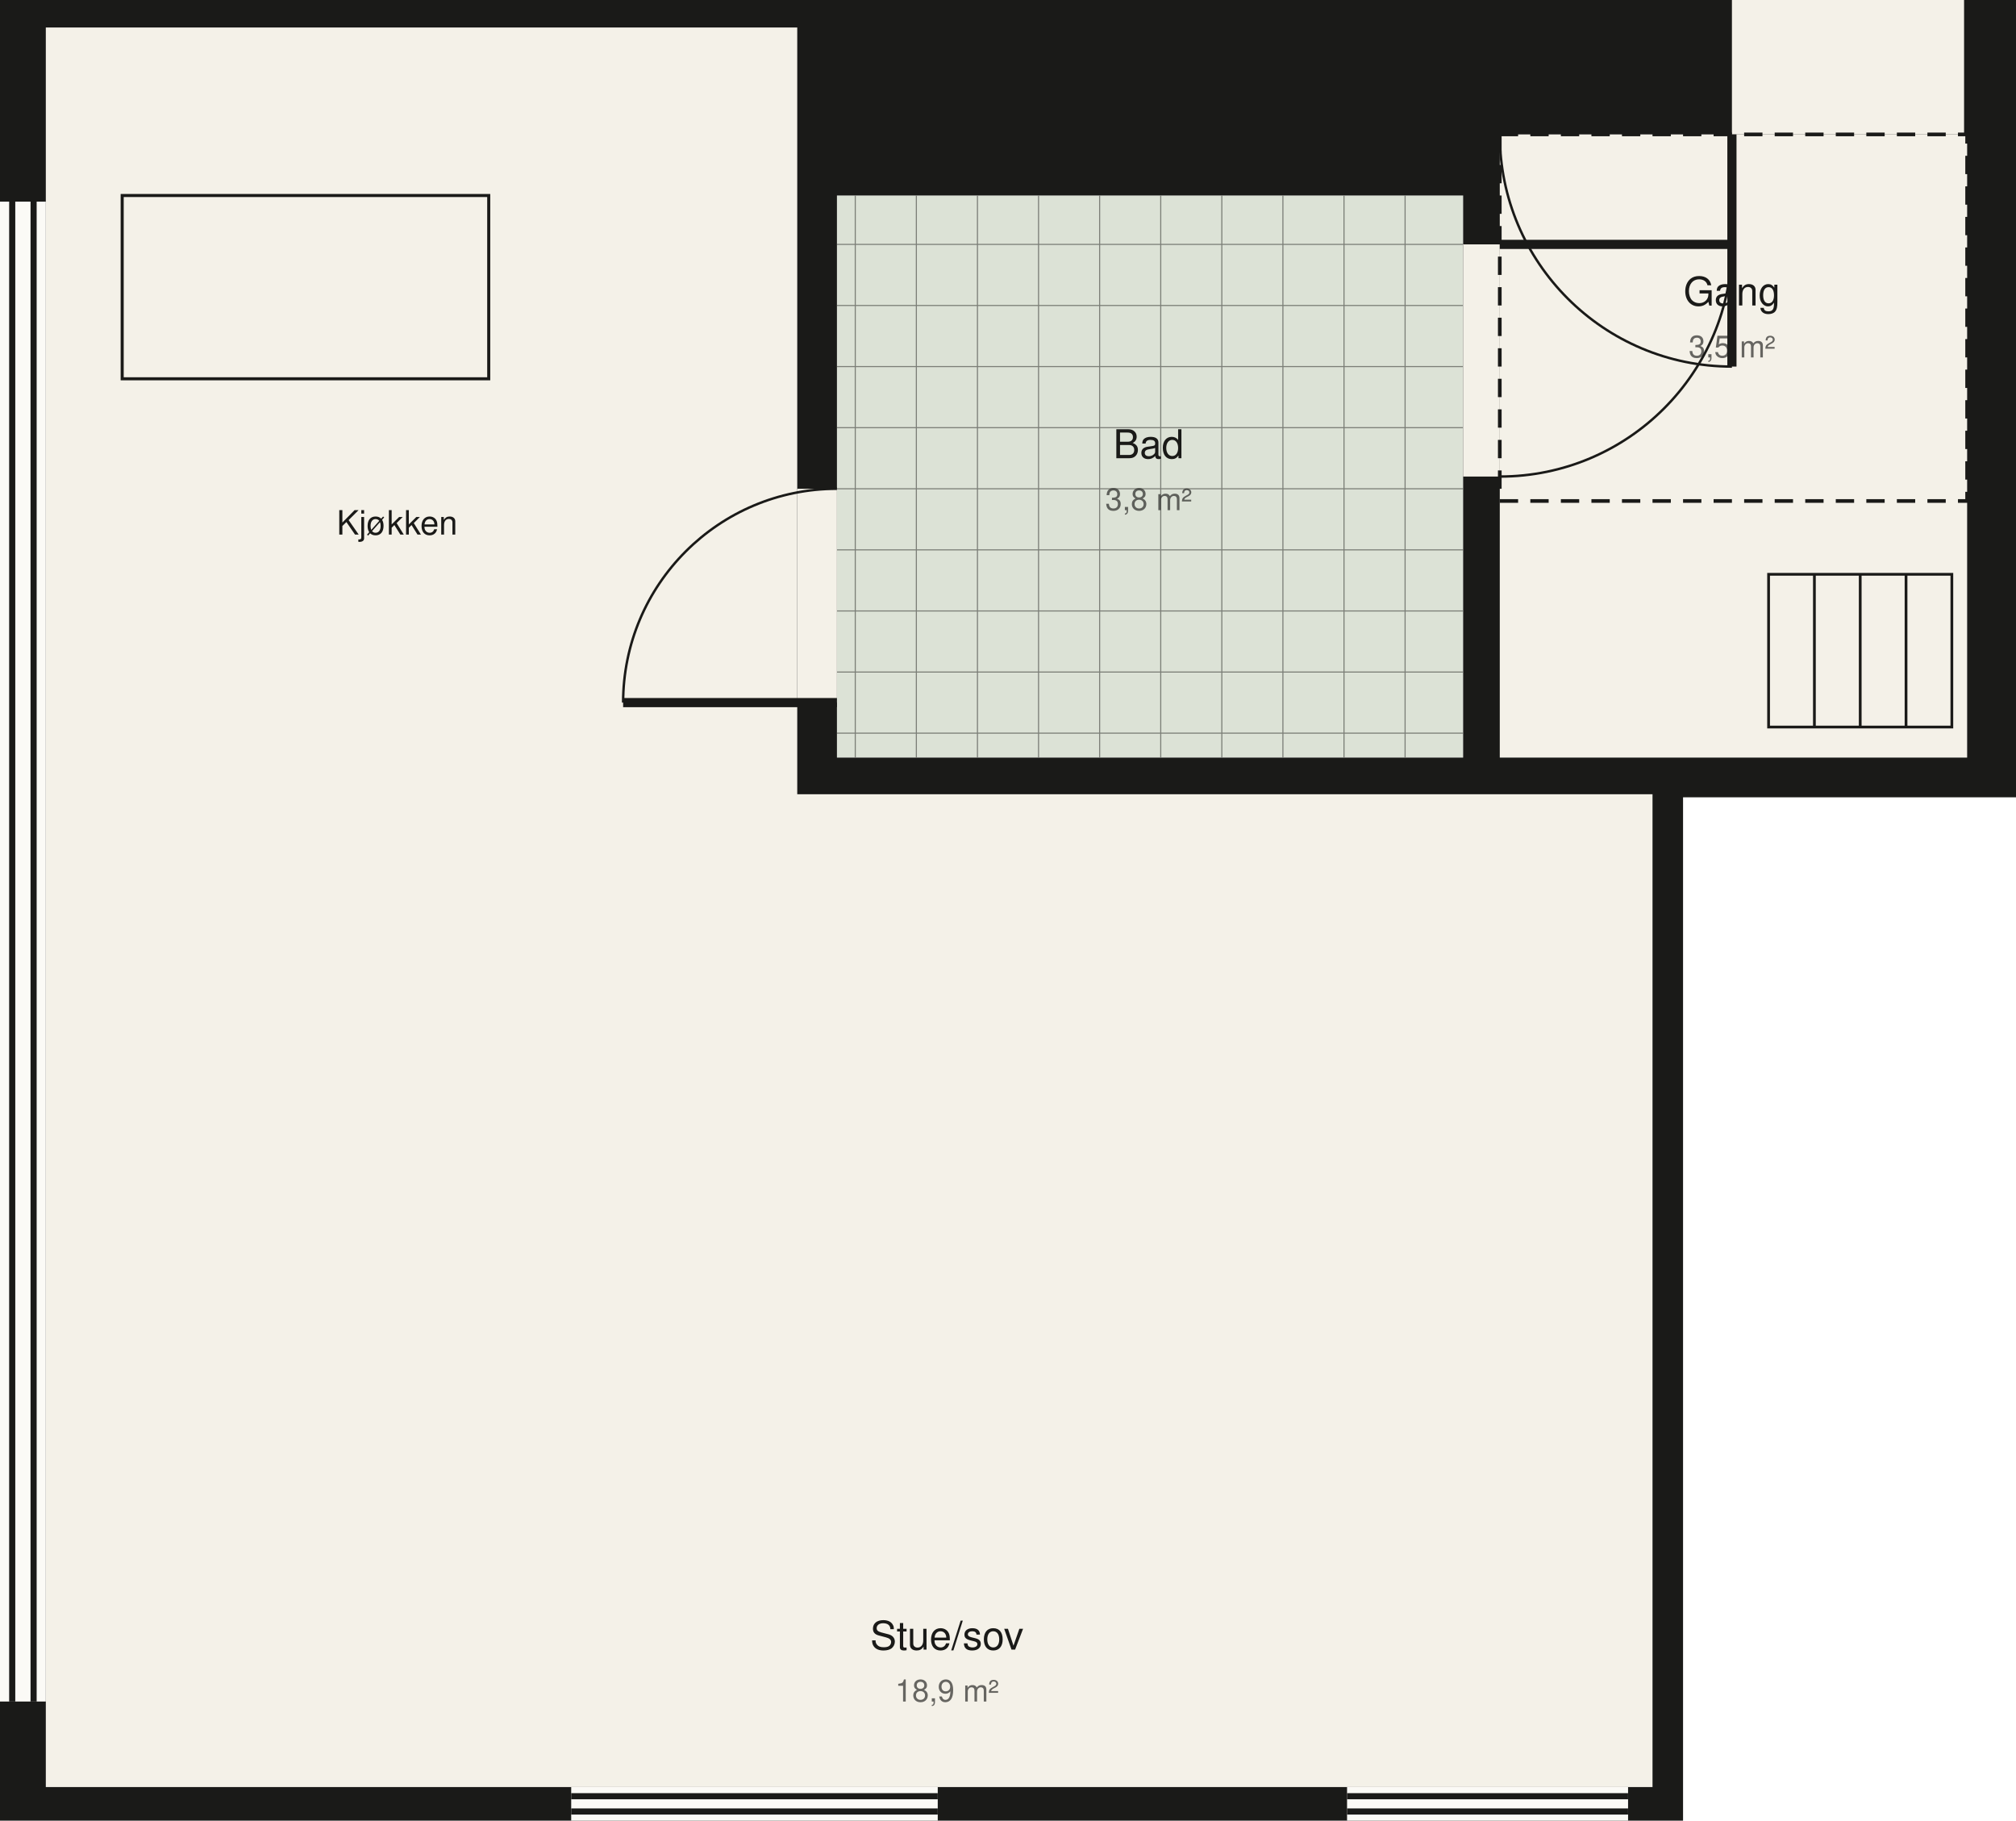
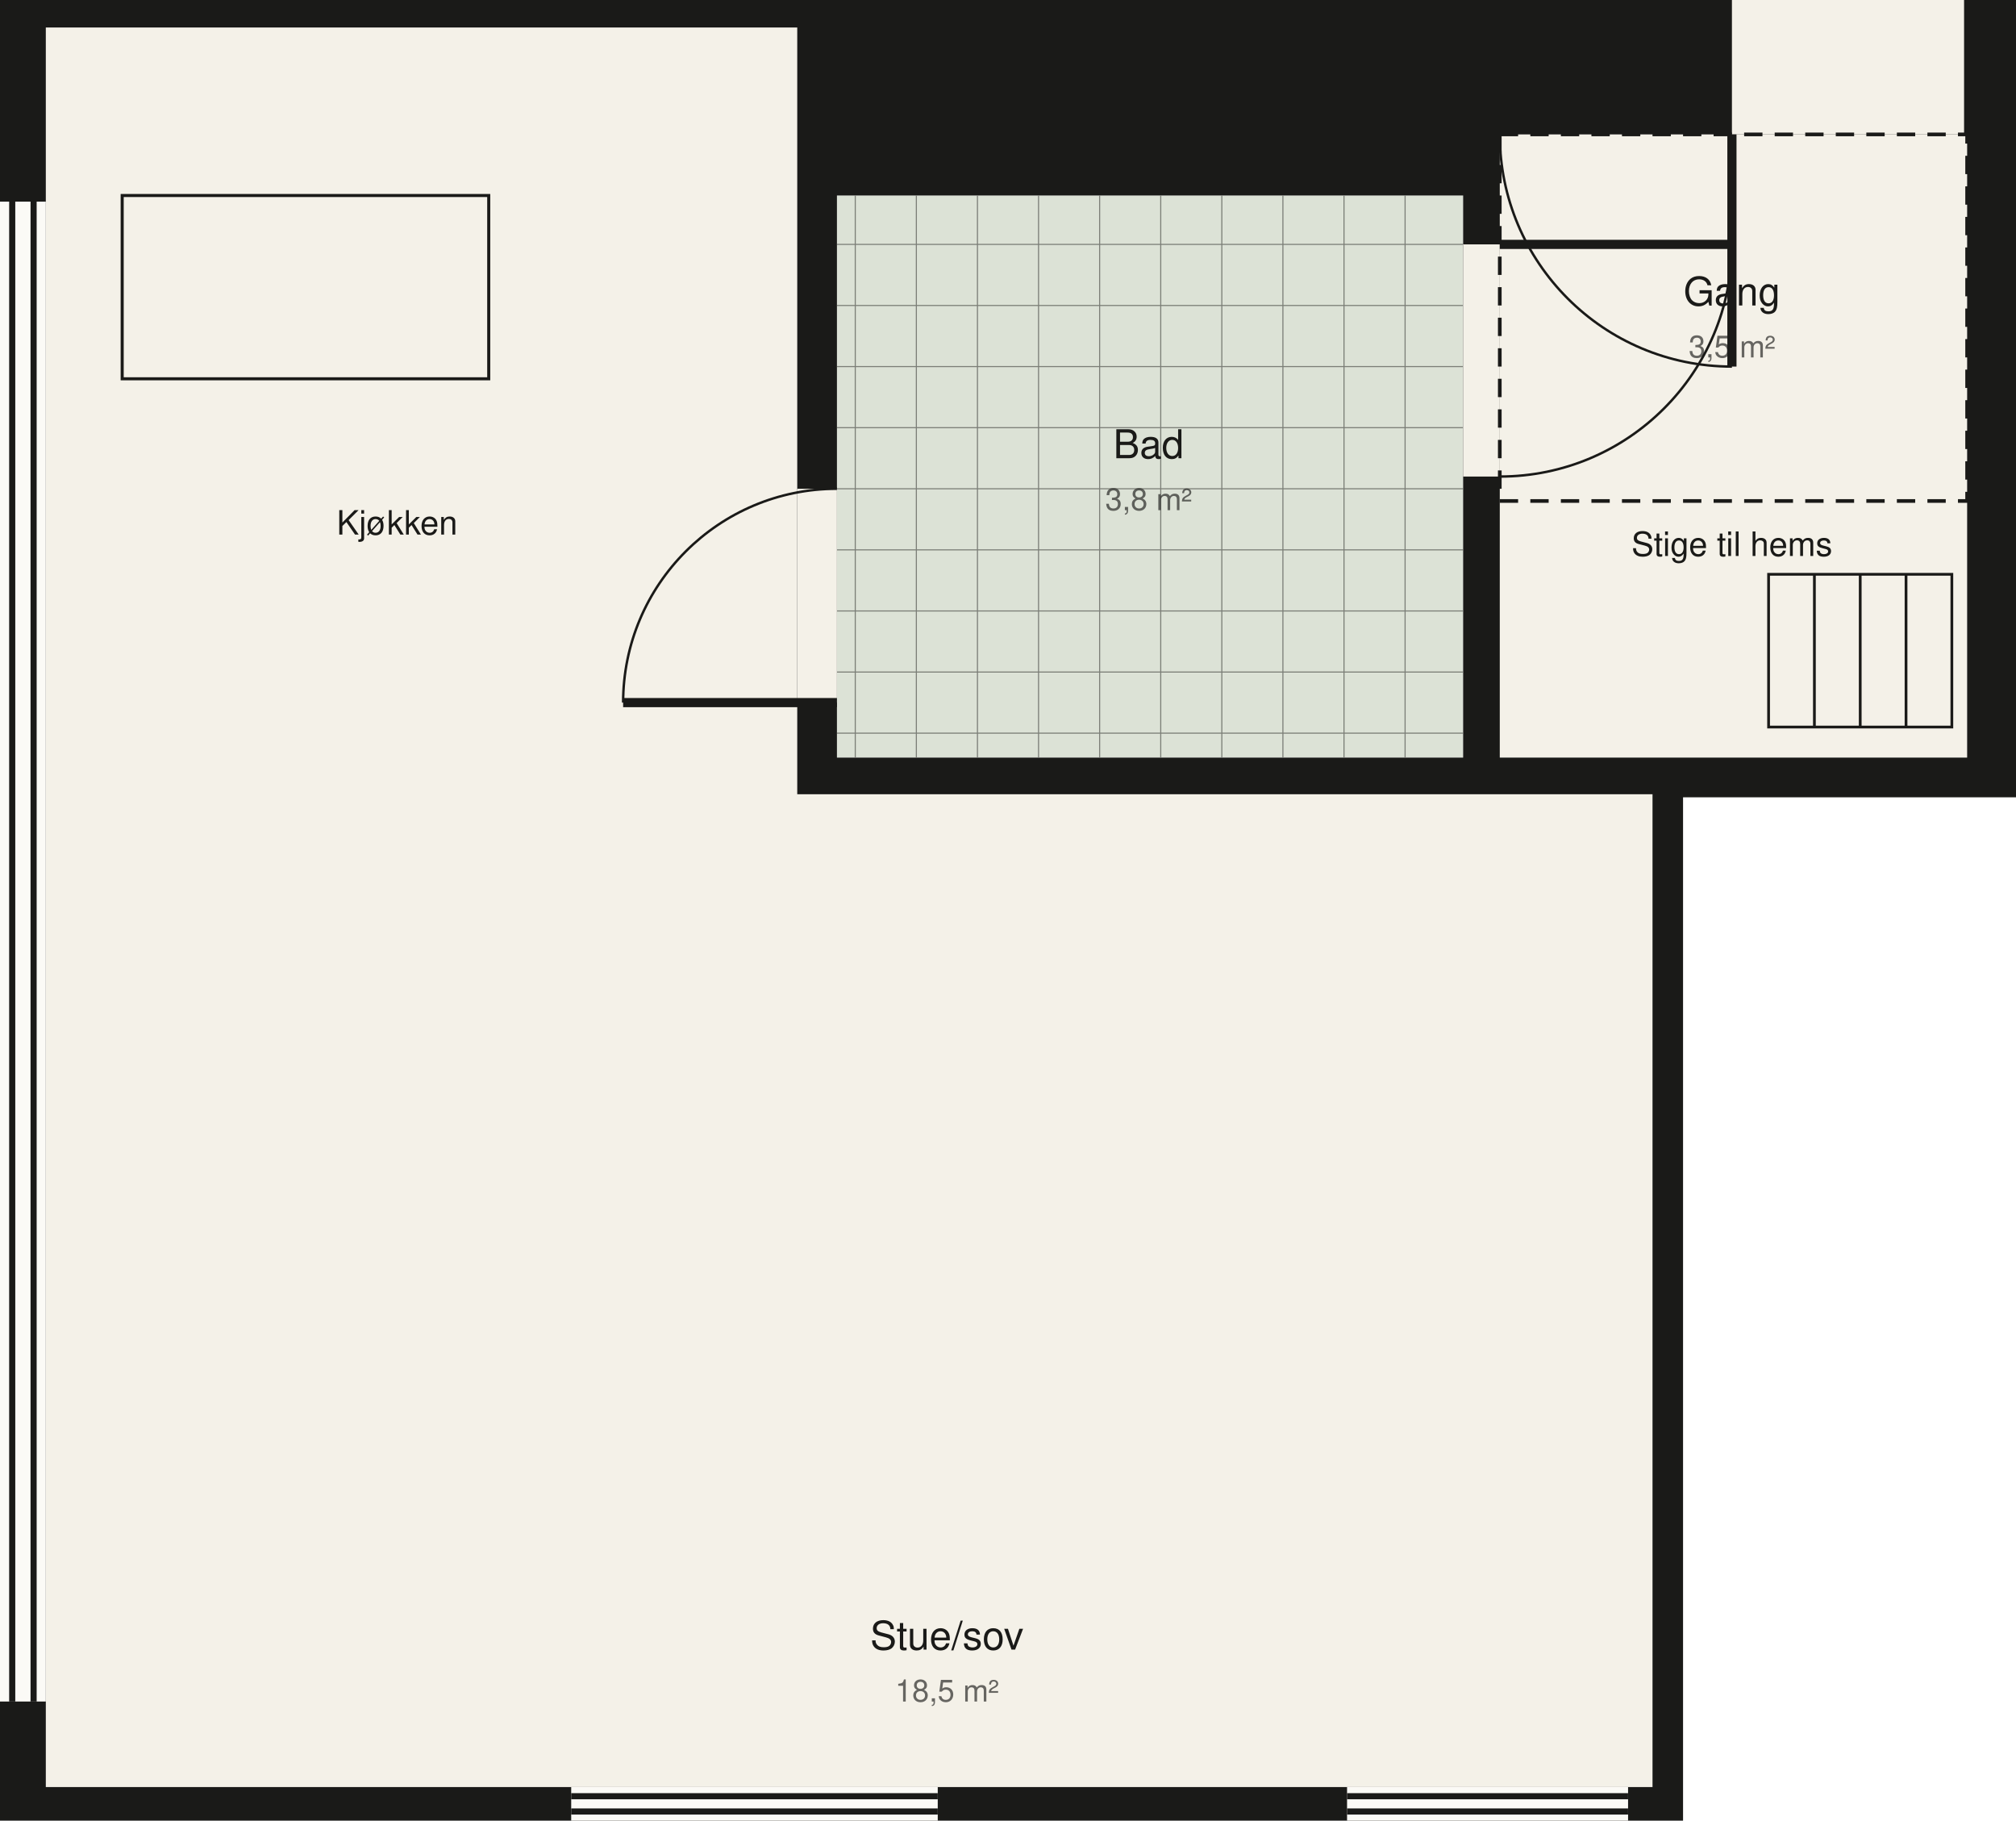
<svg xmlns="http://www.w3.org/2000/svg" viewBox="0 0 660 596">
  <polygon points="15,9 261,9 261,260 541,260 541,585 15,585" fill="#F4F1E8" />
  <polygon points="274,64 479,64 479,248 274,248" fill="#DCE2D6" />
  <polygon points="491,44 644,44 644,248 491,248" fill="#F4F1E8" />
  <clipPath id="bad1">
    <polygon points="274,64 479,64 479,248 274,248" />
  </clipPath>
  <g clip-path="url(#bad1)" stroke="#1A1A18" stroke-width="0.35" opacity="0.5">
    <line x1="280" y1="64" x2="280" y2="248" />
    <line x1="300" y1="64" x2="300" y2="248" />
    <line x1="320" y1="64" x2="320" y2="248" />
    <line x1="340" y1="64" x2="340" y2="248" />
    <line x1="360" y1="64" x2="360" y2="248" />
    <line x1="380" y1="64" x2="380" y2="248" />
    <line x1="400" y1="64" x2="400" y2="248" />
    <line x1="420" y1="64" x2="420" y2="248" />
    <line x1="440" y1="64" x2="440" y2="248" />
    <line x1="460" y1="64" x2="460" y2="248" />
    <line x1="274" y1="80" x2="479" y2="80" />
    <line x1="274" y1="100" x2="479" y2="100" />
    <line x1="274" y1="120" x2="479" y2="120" />
    <line x1="274" y1="140" x2="479" y2="140" />
    <line x1="274" y1="160" x2="479" y2="160" />
    <line x1="274" y1="180" x2="479" y2="180" />
    <line x1="274" y1="200" x2="479" y2="200" />
    <line x1="274" y1="220" x2="479" y2="220" />
    <line x1="274" y1="240" x2="479" y2="240" />
  </g>
  <path d="M 0 0 L 660 0 L 660 261 L 551 261 L 551 596 L 0 596 Z M 15 9 L 261 9 L 261 260 L 541 260 L 541 585 L 15 585 Z M 274 64 L 479 64 L 479 248 L 274 248 Z M 491 44 L 644 44 L 644 248 L 491 248 Z" fill="#1A1A18" fill-rule="evenodd" />
  <rect x="567" y="0" width="76" height="44" fill="#F4F1E8" />
  <line x1="567" y1="44" x2="567" y2="120" stroke="#1A1A18" stroke-width="3" />
  <path d="M 567 120 A 76 76 0 0 1 491 44" fill="none" stroke="#1A1A18" stroke-width="0.8" />
  <rect x="479" y="80" width="12" height="76" fill="#F4F1E8" />
  <line x1="491" y1="80" x2="567" y2="80" stroke="#1A1A18" stroke-width="3" />
  <path d="M 567 80 A 76 76 0 0 1 491 156" fill="none" stroke="#1A1A18" stroke-width="0.8" />
  <rect x="261" y="160" width="13" height="70" fill="#F4F1E8" />
  <line x1="274" y1="230" x2="204" y2="230" stroke="#1A1A18" stroke-width="3" />
  <path d="M 204 230 A 70 70 0 0 1 274 160" fill="none" stroke="#1A1A18" stroke-width="0.8" />
  <rect x="187" y="585" width="120" height="11" fill="#FBFAF6" />
  <line x1="187" y1="588" x2="307" y2="588" stroke="#1A1A18" stroke-width="2" />
  <line x1="187" y1="593" x2="307" y2="593" stroke="#1A1A18" stroke-width="2" />
  <rect x="441" y="585" width="92" height="11" fill="#FBFAF6" />
  <line x1="441" y1="588" x2="533" y2="588" stroke="#1A1A18" stroke-width="2" />
  <line x1="441" y1="593" x2="533" y2="593" stroke="#1A1A18" stroke-width="2" />
  <rect x="0" y="66" width="15" height="491" fill="#FBFAF6" />
  <line x1="4" y1="66" x2="4" y2="557" stroke="#1A1A18" stroke-width="2" />
  <line x1="11" y1="66" x2="11" y2="557" stroke="#1A1A18" stroke-width="2" />
  <use href="#wc" transform="translate(290 68)" />
  <use href="#servant" transform="translate(368 64)" />
+   <use href="#dusj" transform="translate(274 158)" />
  <use href="#komfyr" transform="translate(40 64)" />
  <use href="#kvask" transform="translate(100 64)" />
  <use href="#sofa" transform="translate(456 340) rotate(90)" />
  <use href="#rundbord90" transform="translate(330 385)" />
  <use href="#lenestol" transform="translate(70 480) rotate(45)" />
  <use href="#lenestol" transform="translate(60 265)" />
  <use href="#lenestol" transform="translate(148 265)" />
  <use href="#bord2" transform="translate(155 355)" />
  <use href="#stol" transform="translate(200 302)" />
  <use href="#stol" transform="translate(200 478)" />
  <use href="#stol" transform="translate(103 380)" />
  <use href="#stol" transform="translate(283 380)" />
  <rect x="40" y="64" width="120" height="60" fill="none" stroke="#1A1A18" stroke-width="1" />
  <rect x="579" y="188" width="60" height="50" fill="none" stroke="#1A1A18" stroke-width="0.9" />
  <line x1="594" y1="188" x2="594" y2="238" stroke="#1A1A18" stroke-width="0.9" />
  <line x1="609" y1="188" x2="609" y2="238" stroke="#1A1A18" stroke-width="0.9" />
  <line x1="624" y1="188" x2="624" y2="238" stroke="#1A1A18" stroke-width="0.9" />
+   <text x="567" y="182" font-family="Helvetica" font-size="11" fill="#1A1A18" text-anchor="middle">Stige til hems</text>
  <polygon points="491,44 644,44 644,164 491,164" fill="none" stroke="#1A1A18" stroke-width="1.2" stroke-dasharray="6 4" />
  <text x="130" y="175" font-family="Helvetica" font-size="11" fill="#1A1A18" text-anchor="middle">Kjøkken</text>
  <g font-family="Helvetica" fill="#1A1A18" text-anchor="middle">
    <text x="310" y="540" font-size="13">Stue/sov</text>
-     <text x="310" y="557" font-size="10" opacity="0.65">18,9 m²</text>
+     <text x="310" y="557" font-size="10" opacity="0.65">18,5 m²</text>
  </g>
  <g font-family="Helvetica" fill="#1A1A18" text-anchor="middle">
    <text x="376" y="150" font-size="13">Bad</text>
    <text x="376" y="167" font-size="10" opacity="0.65">3,8 m²</text>
  </g>
  <g font-family="Helvetica" fill="#1A1A18" text-anchor="middle">
    <text x="567" y="100" font-size="13">Gang</text>
    <text x="567" y="117" font-size="10" opacity="0.65">3,5 m²</text>
  </g>
</svg>
